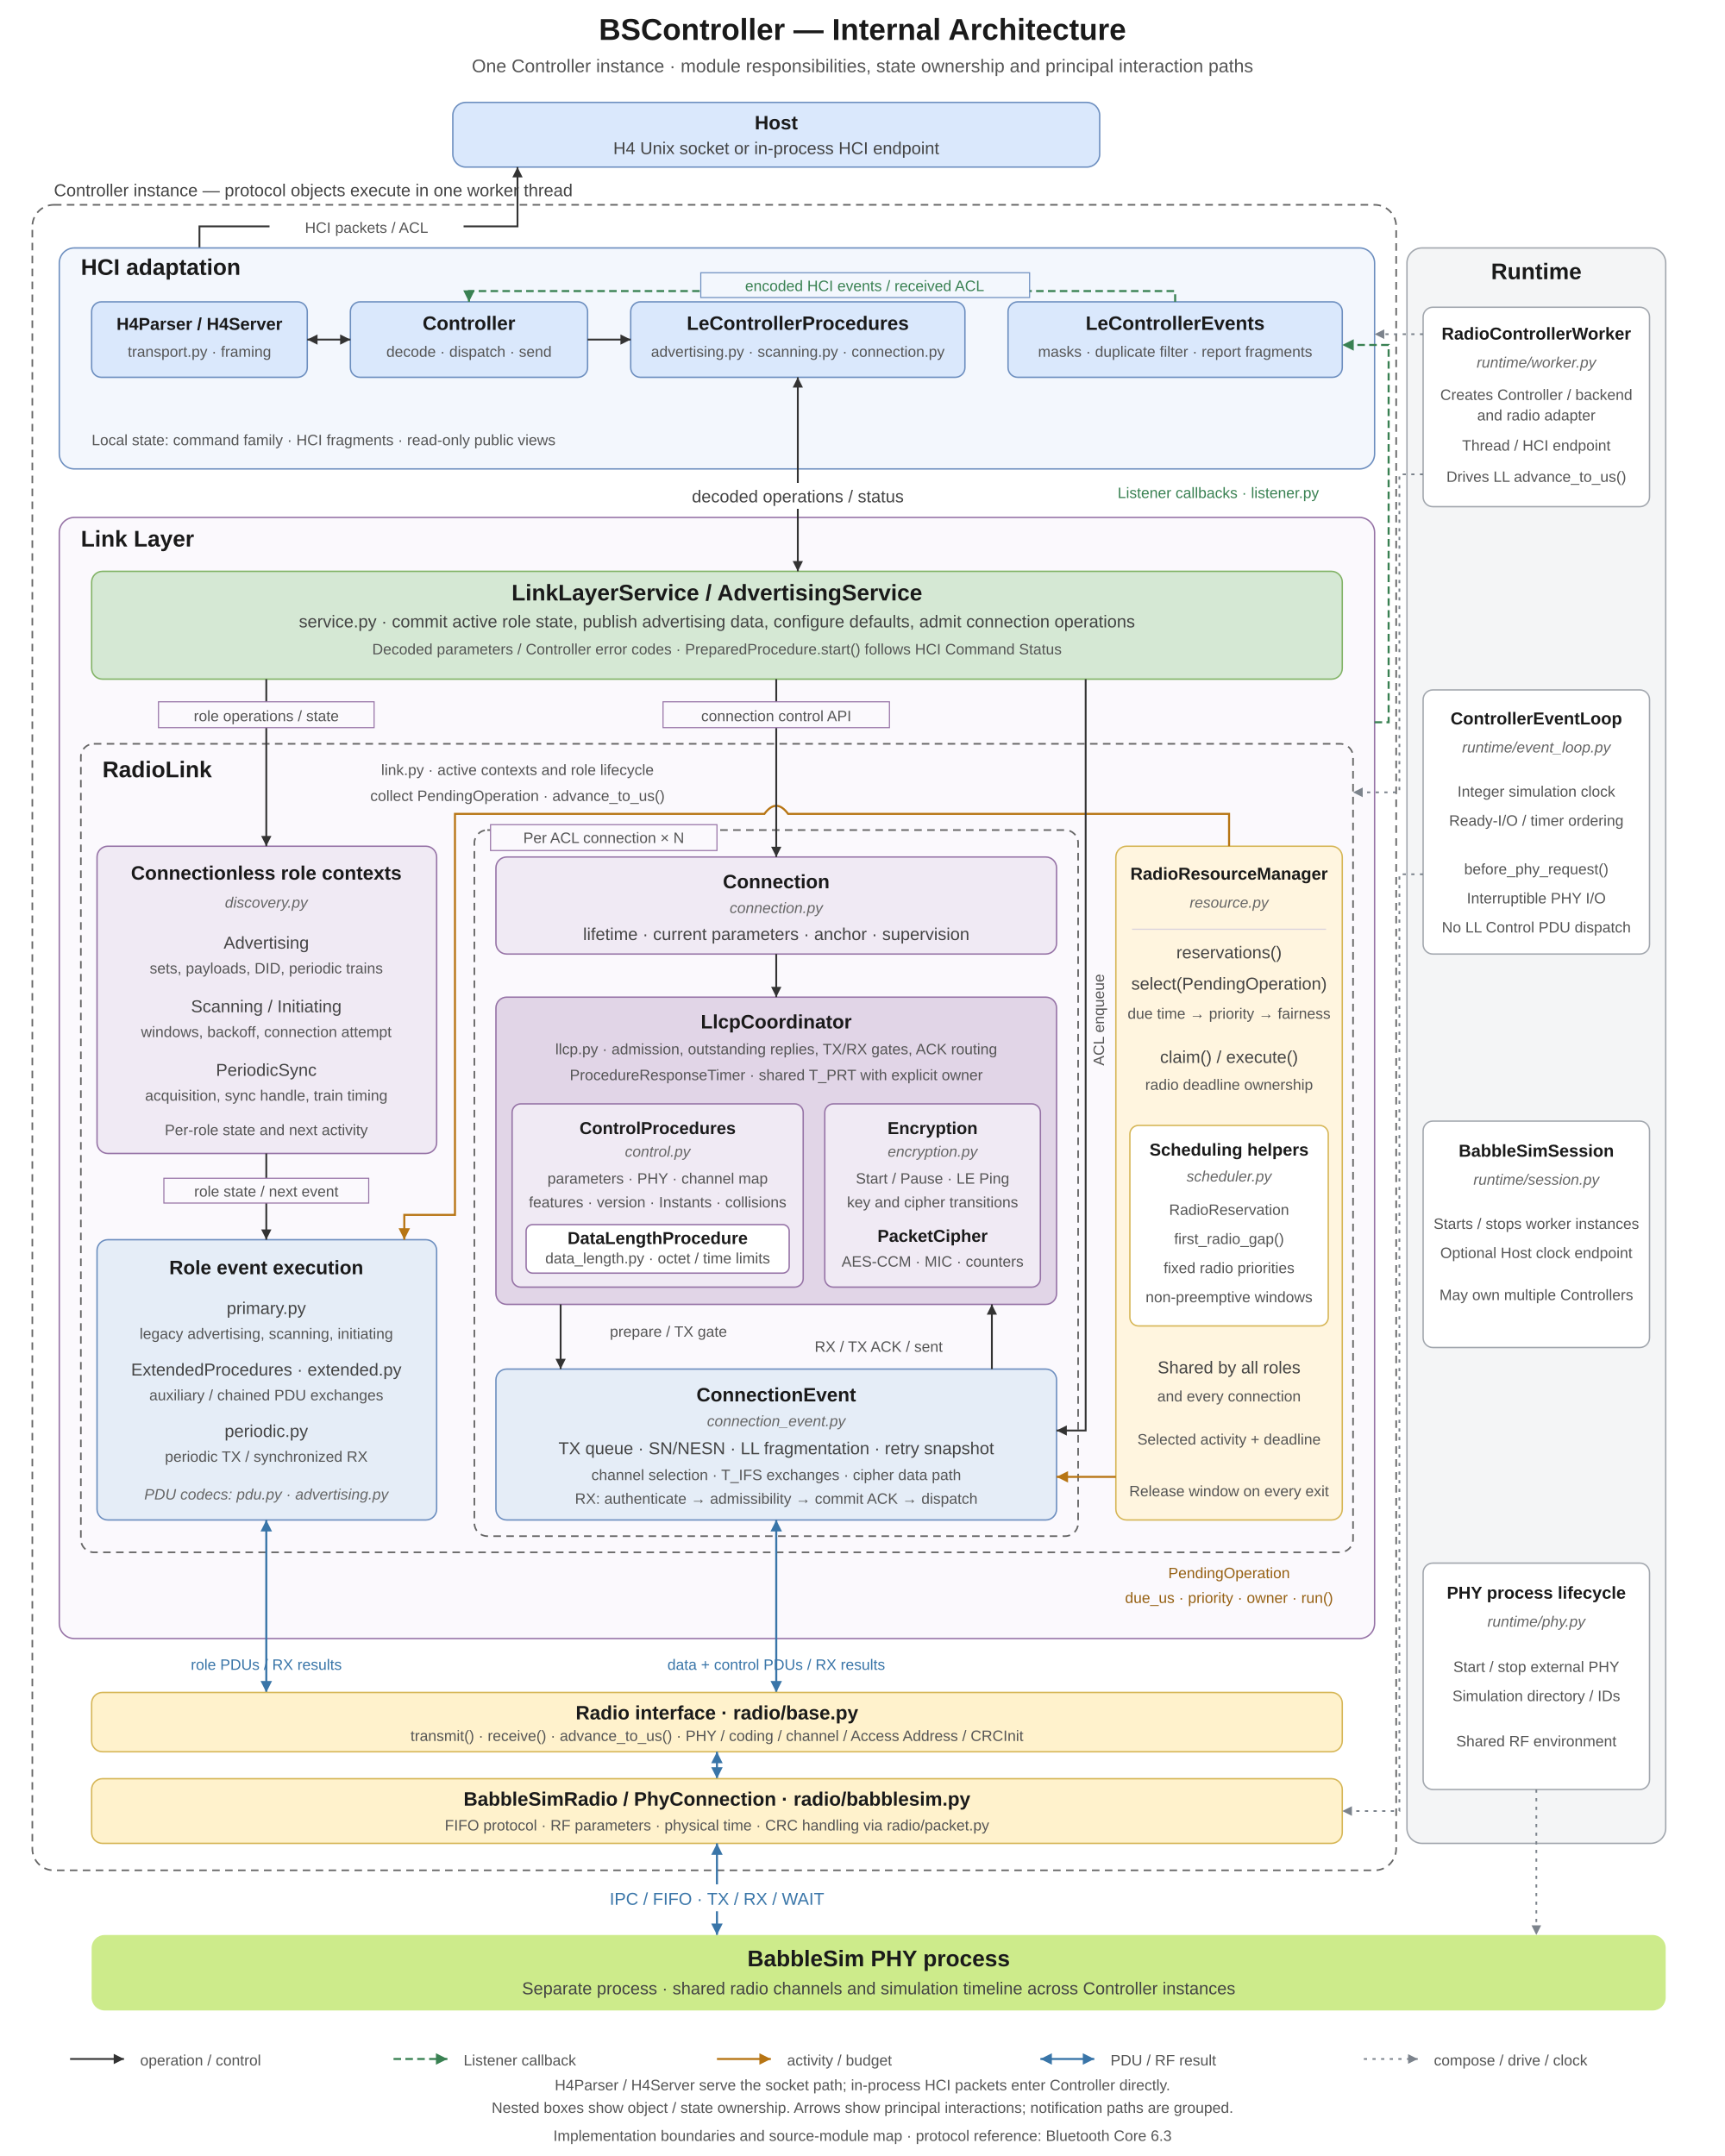
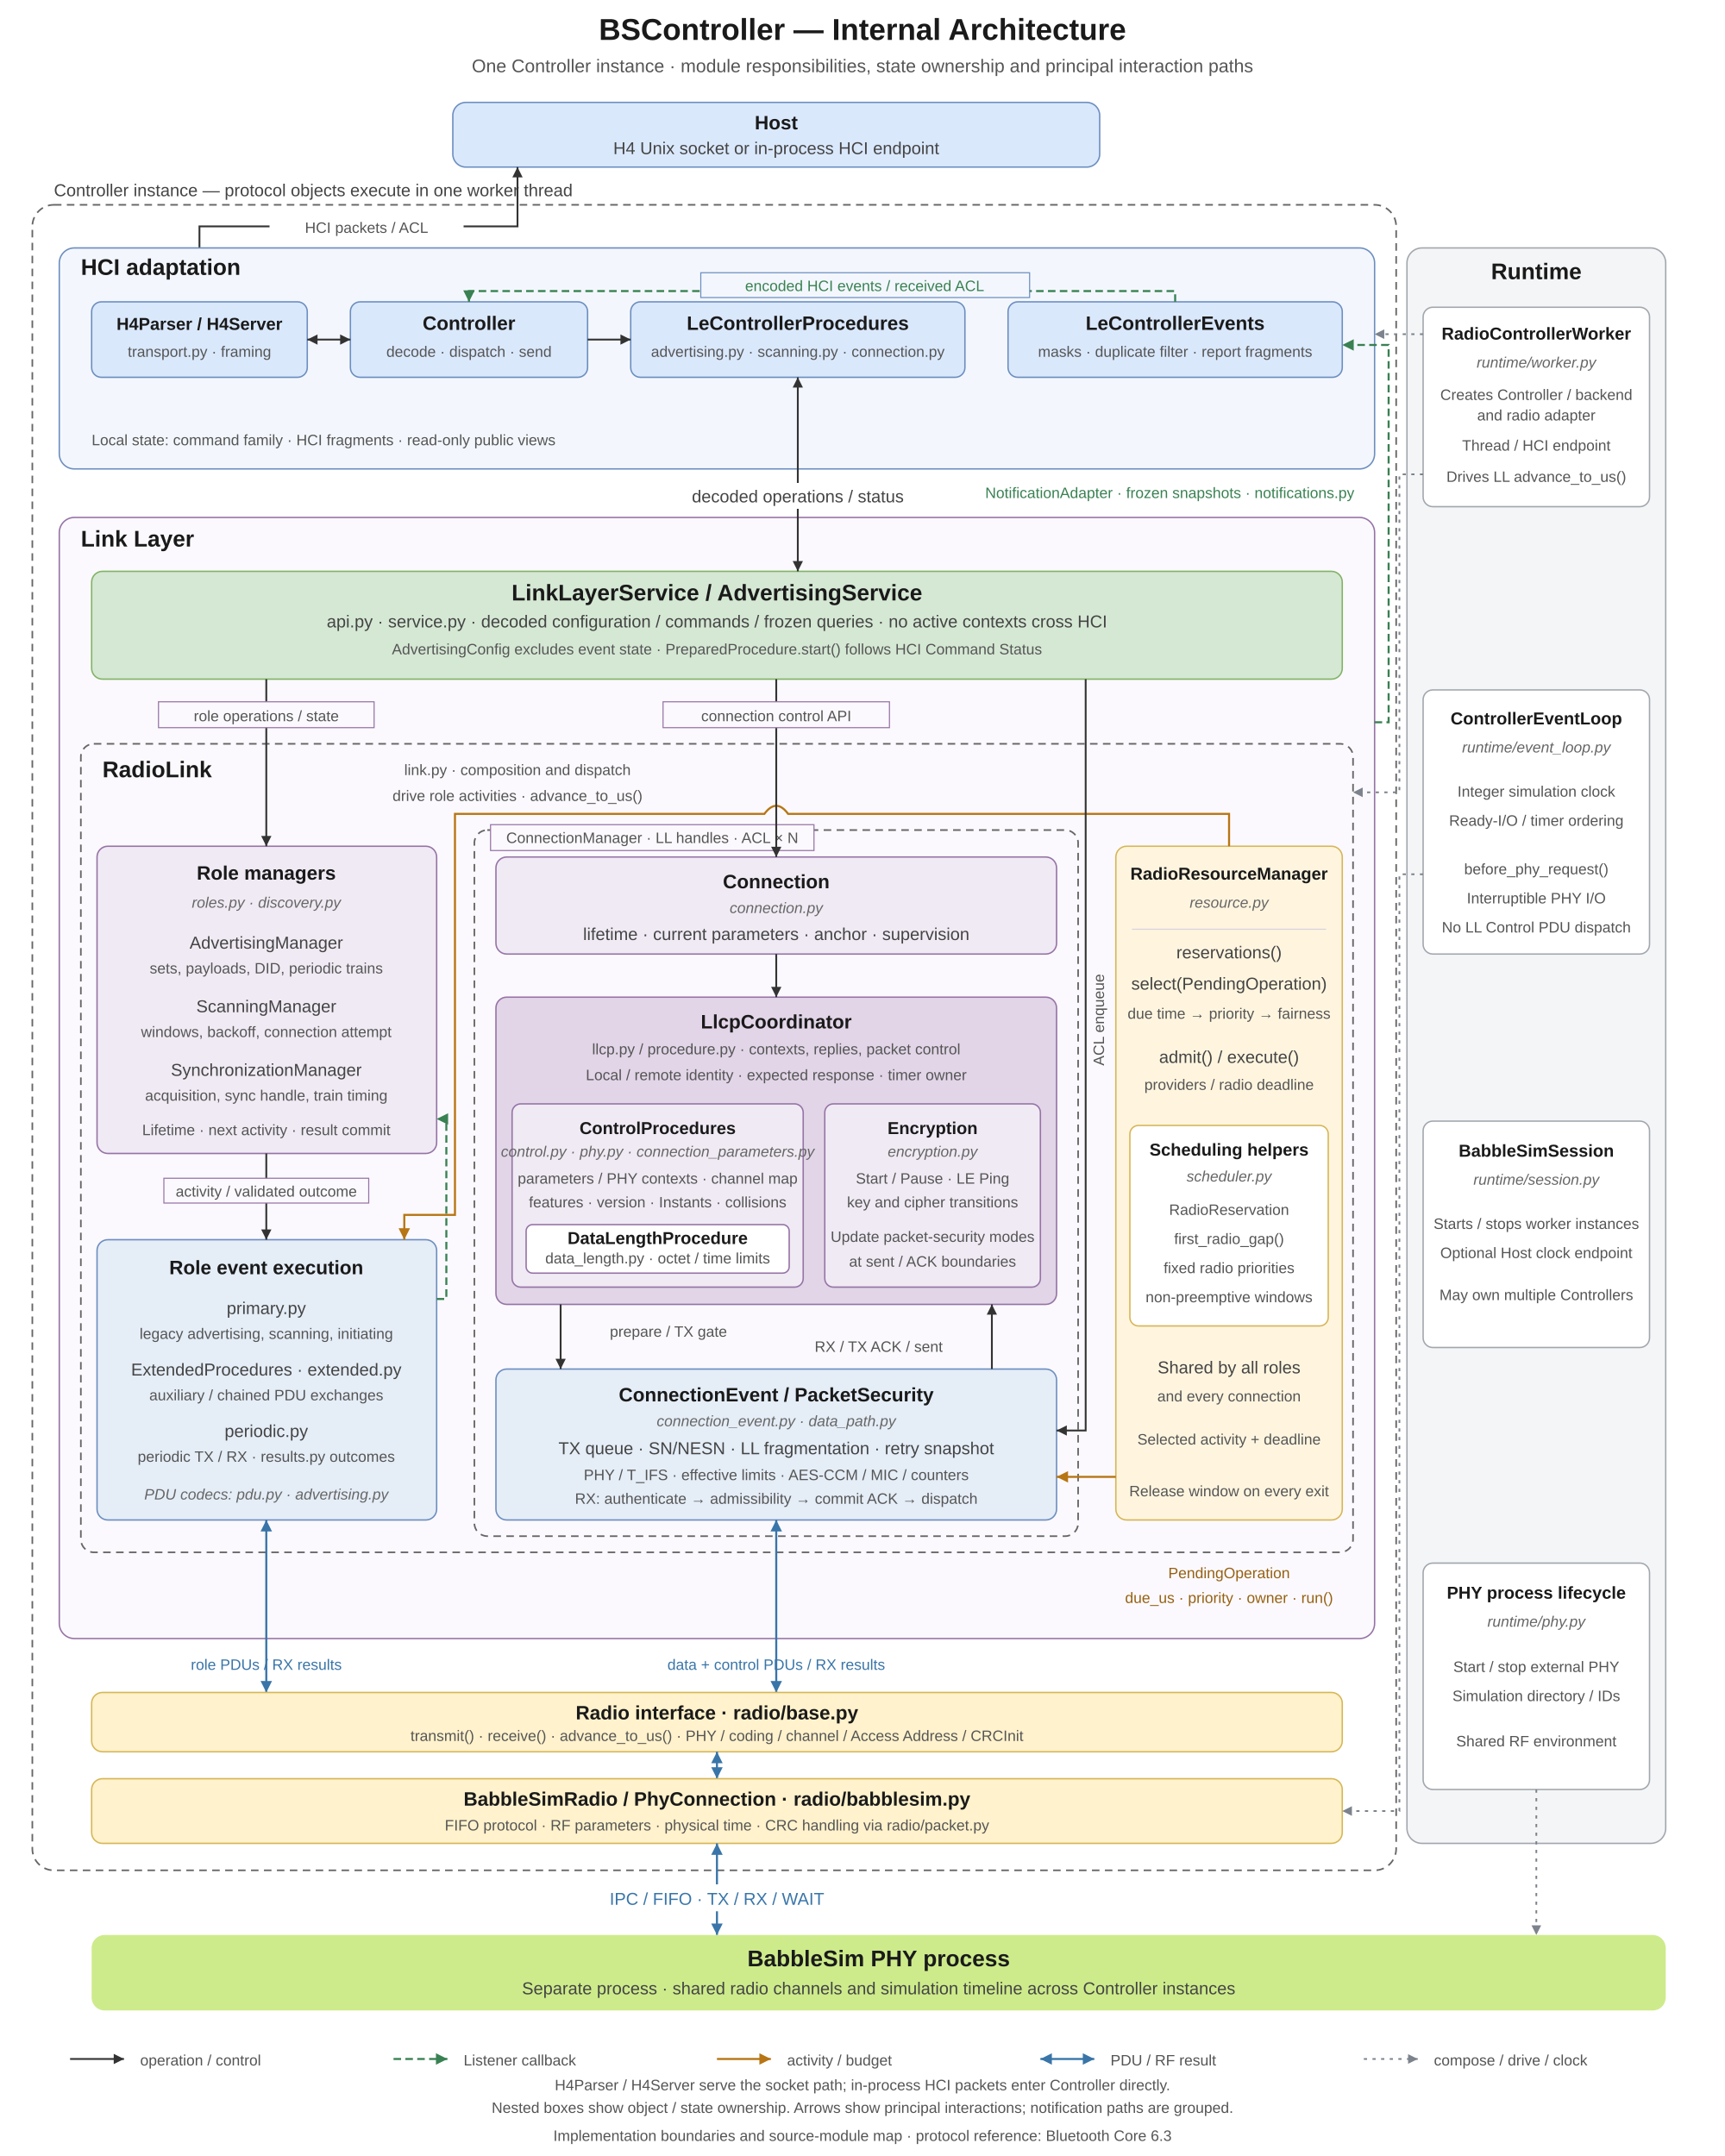
<svg xmlns="http://www.w3.org/2000/svg" width="1600" height="2000" viewBox="0 0 1600 2000" role="img" aria-labelledby="title description">
  <defs>
    <marker id="call-arrow" viewBox="0 0 10 10" refX="9" refY="5" markerWidth="7" markerHeight="7" orient="auto-start-reverse">
      <path d="M 1 1 L 9 5 L 1 9 Z" fill="#333333" />
    </marker>
    <marker id="event-arrow" viewBox="0 0 10 10" refX="9" refY="5" markerWidth="7" markerHeight="7" orient="auto-start-reverse">
      <path d="M 1 1 L 9 5 L 1 9 Z" fill="#398152" />
    </marker>
    <marker id="grant-arrow" viewBox="0 0 10 10" refX="9" refY="5" markerWidth="7" markerHeight="7" orient="auto-start-reverse">
      <path d="M 1 1 L 9 5 L 1 9 Z" fill="#b77514" />
    </marker>
    <marker id="radio-arrow" viewBox="0 0 10 10" refX="9" refY="5" markerWidth="7" markerHeight="7" orient="auto-start-reverse">
      <path d="M 1 1 L 9 5 L 1 9 Z" fill="#3975a8" />
    </marker>
    <marker id="runtime-arrow" viewBox="0 0 10 10" refX="9" refY="5" markerWidth="7" markerHeight="7" orient="auto-start-reverse">
      <path d="M 1 1 L 9 5 L 1 9 Z" fill="#7c838c" />
    </marker>
    <style>
      text { font-family: Arial, Helvetica, sans-serif; text-anchor: middle; fill: #1a1a1a; }
      .title { font-size: 28px; font-weight: 600; }
      .subtitle { font-size: 17px; fill: #555555; }
      .heading { font-size: 21px; font-weight: 600; }
      .name { font-size: 18px; font-weight: 600; }
      .small-name { font-size: 16px; font-weight: 600; }
      .detail { font-size: 16px; fill: #444444; }
      .small { font-size: 14px; fill: #555555; }
      .file { font-size: 14px; font-style: italic; fill: #666666; }
      .start { text-anchor: start; }
      .boundary { fill: none; stroke: #666666; stroke-width: 1.5; stroke-dasharray: 7 5; }
      .layer { stroke-width: 1.3; }
      .hci-frame { fill: #f3f7fd; stroke: #6c8ebf; }
      .hci { fill: #dae8fc; stroke: #6c8ebf; }
      .service { fill: #d5e8d4; stroke: #82b366; }
      .ll-frame { fill: #fbf9fd; stroke: #9673a6; }
      .context { fill: #f0eaf4; stroke: #9673a6; }
      .procedure { fill: #e1d5e7; stroke: #9673a6; }
      .executor { fill: #e5edf7; stroke: #6c8ebf; }
      .resource { fill: #fff5df; stroke: #d6b656; }
      .radio { fill: #fff2cc; stroke: #d6b656; }
      .runtime { fill: #f4f5f6; stroke: #a2a7ae; }
      .white { fill: #ffffff; }
      .call { fill: none; stroke: #333333; stroke-width: 1.7; marker-end: url(#call-arrow); }
      .query { fill: none; stroke: #333333; stroke-width: 1.7; marker-start: url(#call-arrow); marker-end: url(#call-arrow); }
      .notify { fill: none; stroke: #398152; stroke-width: 1.9; stroke-dasharray: 7 4; marker-end: url(#event-arrow); }
      .grant { fill: none; stroke: #b77514; stroke-width: 1.9; marker-end: url(#grant-arrow); }
      .rf { fill: none; stroke: #3975a8; stroke-width: 1.9; marker-start: url(#radio-arrow); marker-end: url(#radio-arrow); }
      .compose { fill: none; stroke: #7c838c; stroke-width: 1.6; stroke-dasharray: 3 5; marker-end: url(#runtime-arrow); }
      .green { fill: #398152; }
      .orange { fill: #966113; }
      .blue { fill: #3975a8; }
      .separator { stroke: #d8d1dc; stroke-width: 1; }
    </style>
  </defs>
  <rect width="1600" height="2000" fill="#ffffff" />
  <text class="title" x="800" y="37">BSController — Internal Architecture</text>
  <text class="subtitle" x="800" y="67">One Controller instance · module responsibilities, state ownership and principal interaction paths</text>
  <g id="host">
    <rect class="layer hci" x="420" y="95" width="600" height="60" rx="12" />
    <text class="name" x="720" y="120">Host</text>
    <text class="detail" x="720" y="143">H4 Unix socket or in-process HCI endpoint</text>
  </g>
  <rect class="boundary" x="30" y="190" width="1265" height="1545" rx="20" />
  <text class="detail start" x="50" y="182">Controller instance — protocol objects execute in one worker thread</text>
  <path class="query" d="M 480 155 V 210 H 185 V 280" />
  <rect class="white" x="250" y="199" width="180" height="23" />
  <text class="small" x="340" y="216">HCI packets / ACL</text>
  <g id="hci-adaptation">
    <rect class="layer hci-frame" x="55" y="230" width="1220" height="205" rx="14" />
    <text class="heading start" x="75" y="255">HCI adaptation</text>
    <g id="hci-transport">
      <rect class="layer hci" x="85" y="280" width="200" height="70" rx="9" />
      <text class="small-name" x="185" y="306">H4Parser / H4Server</text>
      <text class="small" x="185" y="331">transport.py · framing</text>
    </g>
    <g id="hci-dispatch">
      <rect class="layer hci" x="325" y="280" width="220" height="70" rx="9" />
      <text class="name" x="435" y="306">Controller</text>
      <text class="small" x="435" y="331">decode · dispatch · send</text>
    </g>
    <g id="hci-command-groups">
      <rect class="layer hci" x="585" y="280" width="310" height="70" rx="9" />
      <text class="name" x="740" y="306">LeControllerProcedures</text>
      <text class="small" x="740" y="331">advertising.py · scanning.py · connection.py</text>
    </g>
    <g id="hci-events">
      <rect class="layer hci" x="935" y="280" width="310" height="70" rx="9" />
      <text class="name" x="1090" y="306">LeControllerEvents</text>
      <text class="small" x="1090" y="331">masks · duplicate filter · report fragments</text>
    </g>
    <path class="query" d="M 285 315 H 325" />
    <path class="call" d="M 545 315 H 585" />
    <path class="notify" d="M 1090 280 V 270 H 435 V 280" />
    <rect class="hci-frame" x="650" y="253" width="305" height="23" />
    <text class="small green" x="802" y="270">encoded HCI events / received ACL</text>
    <text class="small start" x="85" y="413">Local state: command family · HCI fragments · read-only public views</text>
  </g>
  <g id="link-layer">
    <rect class="layer ll-frame" x="55" y="480" width="1220" height="1040" rx="14" />
    <text class="heading start" x="75" y="507">Link Layer</text>
    <g id="ll-service-boundary">
      <rect class="layer service" x="85" y="530" width="1160" height="100" rx="10" />
      <text class="heading" x="665" y="557">LinkLayerService / AdvertisingService</text>
-       <text class="detail" x="665" y="582">service.py · commit active role state, publish advertising data, configure defaults, admit connection operations</text>
-       <text class="small" x="665" y="607">Decoded parameters / Controller error codes · PreparedProcedure.start() follows HCI Command Status</text>
+       <text class="detail" x="665" y="582">api.py · service.py · decoded configuration / commands / frozen queries · no active contexts cross HCI</text>
+       <text class="small" x="665" y="607">AdvertisingConfig excludes event state · PreparedProcedure.start() follows HCI Command Status</text>
    </g>
    <path class="query" d="M 740 350 V 530" />
    <rect class="white" x="590" y="448" width="300" height="24" />
    <text class="detail" x="740" y="466">decoded operations / status</text>
    <path class="notify" d="M 1275 670 H 1288 V 320 H 1245" />
-     <text class="small green" x="1130" y="462">Listener callbacks · listener.py</text>
+     <text class="small green" x="1085" y="462">NotificationAdapter · frozen snapshots · notifications.py</text>
    <g id="radio-link">
      <rect class="boundary" x="75" y="690" width="1180" height="750" rx="12" />
      <text class="heading start" x="95" y="721">RadioLink</text>
-       <text class="small" x="480" y="719">link.py · active contexts and role lifecycle</text>
-       <text class="small" x="480" y="743">collect PendingOperation · advance_to_us()</text>
+       <text class="small" x="480" y="719">link.py · composition and dispatch</text>
+       <text class="small" x="480" y="743">drive role activities · advance_to_us()</text>
      <g id="connectionless-contexts">
        <rect class="layer context" x="90" y="785" width="315" height="285" rx="10" />
-         <text class="name" x="247" y="816">Connectionless role contexts</text>
-         <text class="file" x="247" y="842">discovery.py</text>
-         <text class="detail" x="247" y="880">Advertising</text>
+         <text class="name" x="247" y="816">Role managers</text>
+         <text class="file" x="247" y="842">roles.py · discovery.py</text>
+         <text class="detail" x="247" y="880">AdvertisingManager</text>
        <text class="small" x="247" y="903">sets, payloads, DID, periodic trains</text>
-         <text class="detail" x="247" y="939">Scanning / Initiating</text>
+         <text class="detail" x="247" y="939">ScanningManager</text>
        <text class="small" x="247" y="962">windows, backoff, connection attempt</text>
-         <text class="detail" x="247" y="998">PeriodicSync</text>
+         <text class="detail" x="247" y="998">SynchronizationManager</text>
        <text class="small" x="247" y="1021">acquisition, sync handle, train timing</text>
-         <text class="small" x="247" y="1053">Per-role state and next activity</text>
+         <text class="small" x="247" y="1053">Lifetime · next activity · result commit</text>
      </g>
      <g id="connection-instance">
        <rect class="boundary" x="440" y="770" width="560" height="655" rx="12" />
-         <rect class="ll-frame" x="455" y="765" width="210" height="24" />
-         <text class="small" x="560" y="782">Per ACL connection × N</text>
+         <rect class="ll-frame" x="455" y="765" width="300" height="24" />
+         <text class="small" x="605" y="782">ConnectionManager · LL handles · ACL × N</text>
        <g id="connection-lifetime">
          <rect class="layer context" x="460" y="795" width="520" height="90" rx="10" />
          <text class="name" x="720" y="824">Connection</text>
          <text class="file" x="720" y="847">connection.py</text>
          <text class="detail" x="720" y="872">lifetime · current parameters · anchor · supervision</text>
        </g>
        <g id="llcp-coordinator">
          <rect class="layer procedure" x="460" y="925" width="520" height="285" rx="10" />
          <text class="name" x="720" y="954">LlcpCoordinator</text>
-           <text class="small" x="720" y="978">llcp.py · admission, outstanding replies, TX/RX gates, ACK routing</text>
-           <text class="small" x="720" y="1002">ProcedureResponseTimer · shared T_PRT with explicit owner</text>
+           <text class="small" x="720" y="978">llcp.py / procedure.py · contexts, replies, packet control</text>
+           <text class="small" x="720" y="1002">Local / remote identity · expected response · timer owner</text>
          <g id="control-procedures">
            <rect class="layer context" x="475" y="1024" width="270" height="170" rx="8" />
            <text class="small-name" x="610" y="1052">ControlProcedures</text>
-             <text class="file" x="610" y="1073">control.py</text>
-             <text class="small" x="610" y="1098">parameters · PHY · channel map</text>
+             <text class="file" x="610" y="1073" textLength="250" lengthAdjust="spacingAndGlyphs">control.py · phy.py · connection_parameters.py</text>
+             <text class="small" x="610" y="1098">parameters / PHY contexts · channel map</text>
            <text class="small" x="610" y="1120">features · version · Instants · collisions</text>
            <rect class="layer white" x="488" y="1136" width="244" height="45" rx="6" stroke="#9673a6" />
            <text class="small-name" x="610" y="1154">DataLengthProcedure</text>
            <text class="small" x="610" y="1172">data_length.py · octet / time limits</text>
          </g>
          <g id="encryption-procedure">
            <rect class="layer context" x="765" y="1024" width="200" height="170" rx="8" />
            <text class="small-name" x="865" y="1052">Encryption</text>
            <text class="file" x="865" y="1073">encryption.py</text>
            <text class="small" x="865" y="1098">Start / Pause · LE Ping</text>
            <text class="small" x="865" y="1120">key and cipher transitions</text>
-             <text class="small-name" x="865" y="1152">PacketCipher</text>
-             <text class="small" x="865" y="1175">AES-CCM · MIC · counters</text>
+             <text class="small" x="865" y="1152">Update packet-security modes</text>
+             <text class="small" x="865" y="1175">at sent / ACK boundaries</text>
          </g>
        </g>
        <g id="connection-event-executor">
          <rect class="layer executor" x="460" y="1270" width="520" height="140" rx="10" />
-           <text class="name" x="720" y="1300">ConnectionEvent</text>
-           <text class="file" x="720" y="1323">connection_event.py</text>
+           <text class="name" x="720" y="1300">ConnectionEvent / PacketSecurity</text>
+           <text class="file" x="720" y="1323">connection_event.py · data_path.py</text>
          <text class="detail" x="720" y="1349">TX queue · SN/NESN · LL fragmentation · retry snapshot</text>
-           <text class="small" x="720" y="1373">channel selection · T_IFS exchanges · cipher data path</text>
+           <text class="small" x="720" y="1373">PHY / T_IFS · effective limits · AES-CCM / MIC / counters</text>
          <text class="small" x="720" y="1395">RX: authenticate → admissibility → commit ACK → dispatch</text>
        </g>
        <path class="call" d="M 720 885 V 925" />
        <path class="call" d="M 520 1210 V 1270" />
        <text class="small" x="620" y="1240">prepare / TX gate</text>
        <path class="call" d="M 920 1270 V 1210" />
        <text class="small" x="815" y="1254">RX / TX ACK / sent</text>
      </g>
      <g id="connectionless-execution">
        <rect class="layer executor" x="90" y="1150" width="315" height="260" rx="10" />
        <text class="name" x="247" y="1182">Role event execution</text>
        <text class="detail" x="247" y="1219">primary.py</text>
        <text class="small" x="247" y="1242">legacy advertising, scanning, initiating</text>
        <text class="detail" x="247" y="1276">ExtendedProcedures · extended.py</text>
        <text class="small" x="247" y="1299">auxiliary / chained PDU exchanges</text>
        <text class="detail" x="247" y="1333">periodic.py</text>
-         <text class="small" x="247" y="1356">periodic TX / synchronized RX</text>
+         <text class="small" x="247" y="1356">periodic TX / RX · results.py outcomes</text>
        <text class="file" x="247" y="1391">PDU codecs: pdu.py · advertising.py</text>
      </g>
      <path class="call" d="M 247 1070 V 1150" />
+       <path class="notify" d="M 405 1205 H 414 V 1038 H 405" />
      <rect class="ll-frame" x="152" y="1093" width="190" height="23" />
-       <text class="small" x="247" y="1110">role state / next event</text>
+       <text class="small" x="247" y="1110">activity / validated outcome</text>
      <g id="shared-radio-resource">
        <rect class="layer resource" x="1035" y="785" width="210" height="625" rx="10" />
        <text class="small-name" x="1140" y="816">RadioResourceManager</text>
        <text class="file" x="1140" y="842">resource.py</text>
        <path class="separator" d="M 1050 862 H 1230" />
        <text class="detail" x="1140" y="889">reservations()</text>
        <text class="detail" x="1140" y="918">select(PendingOperation)</text>
        <text class="small" x="1140" y="945">due time → priority → fairness</text>
-         <text class="detail" x="1140" y="986">claim() / execute()</text>
-         <text class="small" x="1140" y="1011">radio deadline ownership</text>
+         <text class="detail" x="1140" y="986">admit() / execute()</text>
+         <text class="small" x="1140" y="1011">providers / radio deadline</text>
        <rect class="layer white" x="1048" y="1044" width="184" height="186" rx="8" stroke="#d6b656" />
        <text class="small-name" x="1140" y="1072">Scheduling helpers</text>
        <text class="file" x="1140" y="1096">scheduler.py</text>
        <text class="small" x="1140" y="1127">RadioReservation</text>
        <text class="small" x="1140" y="1154">first_radio_gap()</text>
        <text class="small" x="1140" y="1181">fixed radio priorities</text>
        <text class="small" x="1140" y="1208">non-preemptive windows</text>
        <text class="detail" x="1140" y="1274">Shared by all roles</text>
        <text class="small" x="1140" y="1300">and every connection</text>
        <text class="small" x="1140" y="1340">Selected activity + deadline</text>
        <text class="small" x="1140" y="1388">Release window on every exit</text>
      </g>
      <path class="grant" d="M 1140 785 V 755 H 731 Q 720 740 709 755 H 422 V 1127 H 375 V 1150" />
      <path class="grant" d="M 1035 1370 H 980" />
      <text class="small orange" x="1140" y="1464">PendingOperation</text>
      <text class="small orange" x="1140" y="1487">due_us · priority · owner · run()</text>
    </g>
    <path class="call" d="M 247 630 V 785" />
    <rect class="ll-frame" x="147" y="651" width="200" height="24" />
    <text class="small" x="247" y="669">role operations / state</text>
    <path class="call" d="M 720 630 V 795" />
    <rect class="ll-frame" x="615" y="651" width="210" height="24" />
    <text class="small" x="720" y="669">connection control API</text>
    <path class="call" d="M 1007 630 V 1327 H 980" />
    <text class="small" transform="translate(1024 946) rotate(-90)">ACL enqueue</text>
  </g>
  <g id="radio-adaptation">
    <path class="rf" d="M 247 1410 V 1570" />
    <text class="small blue" x="247" y="1549">role PDUs / RX results</text>
    <path class="rf" d="M 720 1410 V 1570" />
    <text class="small blue" x="720" y="1549">data + control PDUs / RX results</text>
    <rect class="layer radio" x="85" y="1570" width="1160" height="55" rx="10" />
    <text class="name" x="665" y="1595">Radio interface · radio/base.py</text>
    <text class="small" x="665" y="1615">transmit() · receive() · advance_to_us() · PHY / coding / channel / Access Address / CRCInit</text>
    <path class="rf" d="M 665 1625 V 1650" />
    <rect class="layer radio" x="85" y="1650" width="1160" height="60" rx="10" />
    <text class="name" x="665" y="1675">BabbleSimRadio / PhyConnection · radio/babblesim.py</text>
    <text class="small" x="665" y="1698">FIFO protocol · RF parameters · physical time · CRC handling via radio/packet.py</text>
  </g>
  <g id="runtime-composition">
    <rect class="layer runtime" x="1305" y="230" width="240" height="1480" rx="14" />
    <text class="heading" x="1425" y="259">Runtime</text>
    <g id="worker-runtime">
      <rect class="layer white" x="1320" y="285" width="210" height="185" rx="9" stroke="#a2a7ae" />
      <text class="small-name" x="1425" y="315">RadioControllerWorker</text>
      <text class="file" x="1425" y="341">runtime/worker.py</text>
      <text class="small" x="1425" y="371">Creates Controller / backend</text>
      <text class="small" x="1425" y="390">and radio adapter</text>
      <text class="small" x="1425" y="418">Thread / HCI endpoint</text>
      <text class="small" x="1425" y="447">Drives LL advance_to_us()</text>
    </g>
    <g id="clock-runtime">
      <rect class="layer white" x="1320" y="640" width="210" height="245" rx="9" stroke="#a2a7ae" />
      <text class="small-name" x="1425" y="672">ControllerEventLoop</text>
      <text class="file" x="1425" y="698">runtime/event_loop.py</text>
      <text class="small" x="1425" y="739">Integer simulation clock</text>
      <text class="small" x="1425" y="766">Ready-I/O / timer ordering</text>
      <text class="small" x="1425" y="811">before_phy_request()</text>
      <text class="small" x="1425" y="838">Interruptible PHY I/O</text>
      <text class="small" x="1425" y="865">No LL Control PDU dispatch</text>
    </g>
    <g id="session-runtime">
      <rect class="layer white" x="1320" y="1040" width="210" height="210" rx="9" stroke="#a2a7ae" />
      <text class="small-name" x="1425" y="1073">BabbleSimSession</text>
      <text class="file" x="1425" y="1099">runtime/session.py</text>
      <text class="small" x="1425" y="1140">Starts / stops worker instances</text>
      <text class="small" x="1425" y="1167">Optional Host clock endpoint</text>
      <text class="small" x="1425" y="1206">May own multiple Controllers</text>
    </g>
    <g id="phy-process-runtime">
      <rect class="layer white" x="1320" y="1450" width="210" height="210" rx="9" stroke="#a2a7ae" />
      <text class="small-name" x="1425" y="1483">PHY process lifecycle</text>
      <text class="file" x="1425" y="1509">runtime/phy.py</text>
      <text class="small" x="1425" y="1551">Start / stop external PHY</text>
      <text class="small" x="1425" y="1578">Simulation directory / IDs</text>
      <text class="small" x="1425" y="1620">Shared RF environment</text>
    </g>
    <path class="compose" d="M 1320 310 H 1275" />
    <path class="compose" d="M 1320 440 H 1298 V 735 H 1255" />
    <path class="compose" d="M 1320 811 H 1298 V 1680 H 1245" />
    <path class="compose" d="M 1425 1660 V 1795" />
  </g>
  <g id="external-phy">
    <path class="rf" d="M 665 1710 V 1795" />
    <rect class="white" x="555" y="1748" width="220" height="25" />
    <text class="detail blue" x="665" y="1767">IPC / FIFO · TX / RX / WAIT</text>
    <rect x="85" y="1795" width="1460" height="70" rx="12" fill="#cdeb8b" />
    <text class="heading" x="815" y="1824">BabbleSim PHY process</text>
    <text class="detail" x="815" y="1850">Separate process · shared radio channels and simulation timeline across Controller instances</text>
  </g>
  <g id="legend">
    <path class="call" d="M 65 1910 H 115" />
    <text class="small start" x="130" y="1916">operation / control</text>
    <path class="notify" d="M 365 1910 H 415" />
    <text class="small start" x="430" y="1916">Listener callback</text>
    <path class="grant" d="M 665 1910 H 715" />
    <text class="small start" x="730" y="1916">activity / budget</text>
    <path class="rf" d="M 965 1910 H 1015" />
    <text class="small start" x="1030" y="1916">PDU / RF result</text>
    <path class="compose" d="M 1265 1910 H 1315" />
    <text class="small start" x="1330" y="1916">compose / drive / clock</text>
    <text class="small" x="800" y="1939">H4Parser / H4Server serve the socket path; in-process HCI packets enter Controller directly.</text>
    <text class="small" x="800" y="1960">Nested boxes show object / state ownership. Arrows show principal interactions; notification paths are grouped.</text>
    <text class="small" x="800" y="1986">Implementation boundaries and source-module map · protocol reference: Bluetooth Core 6.3</text>
  </g>
</svg>
